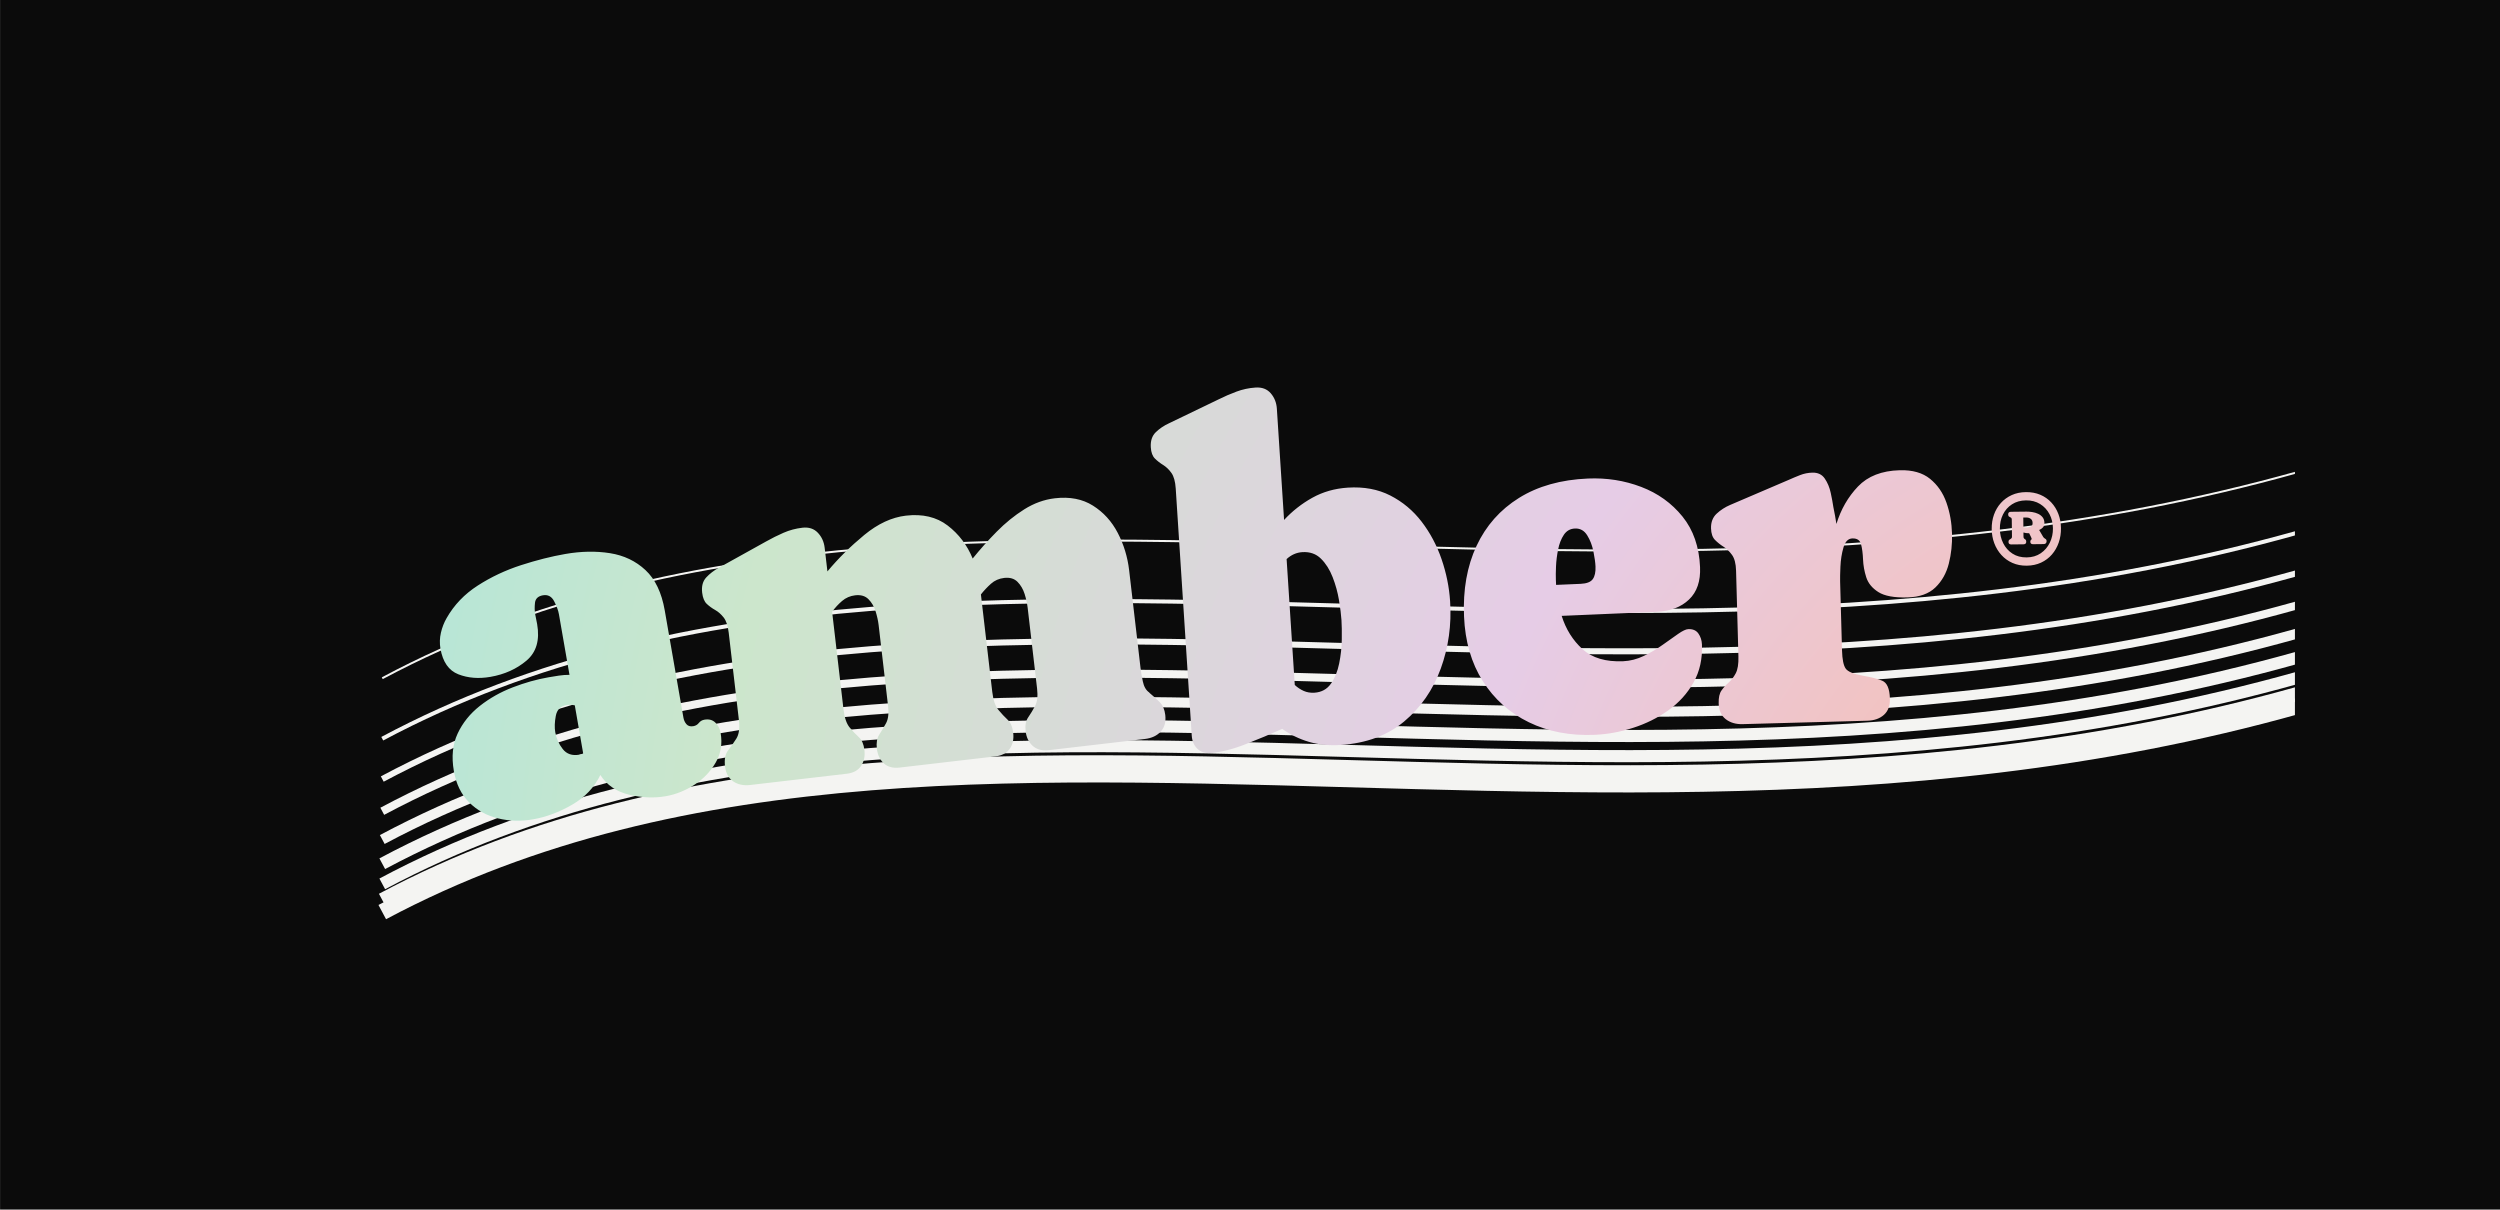
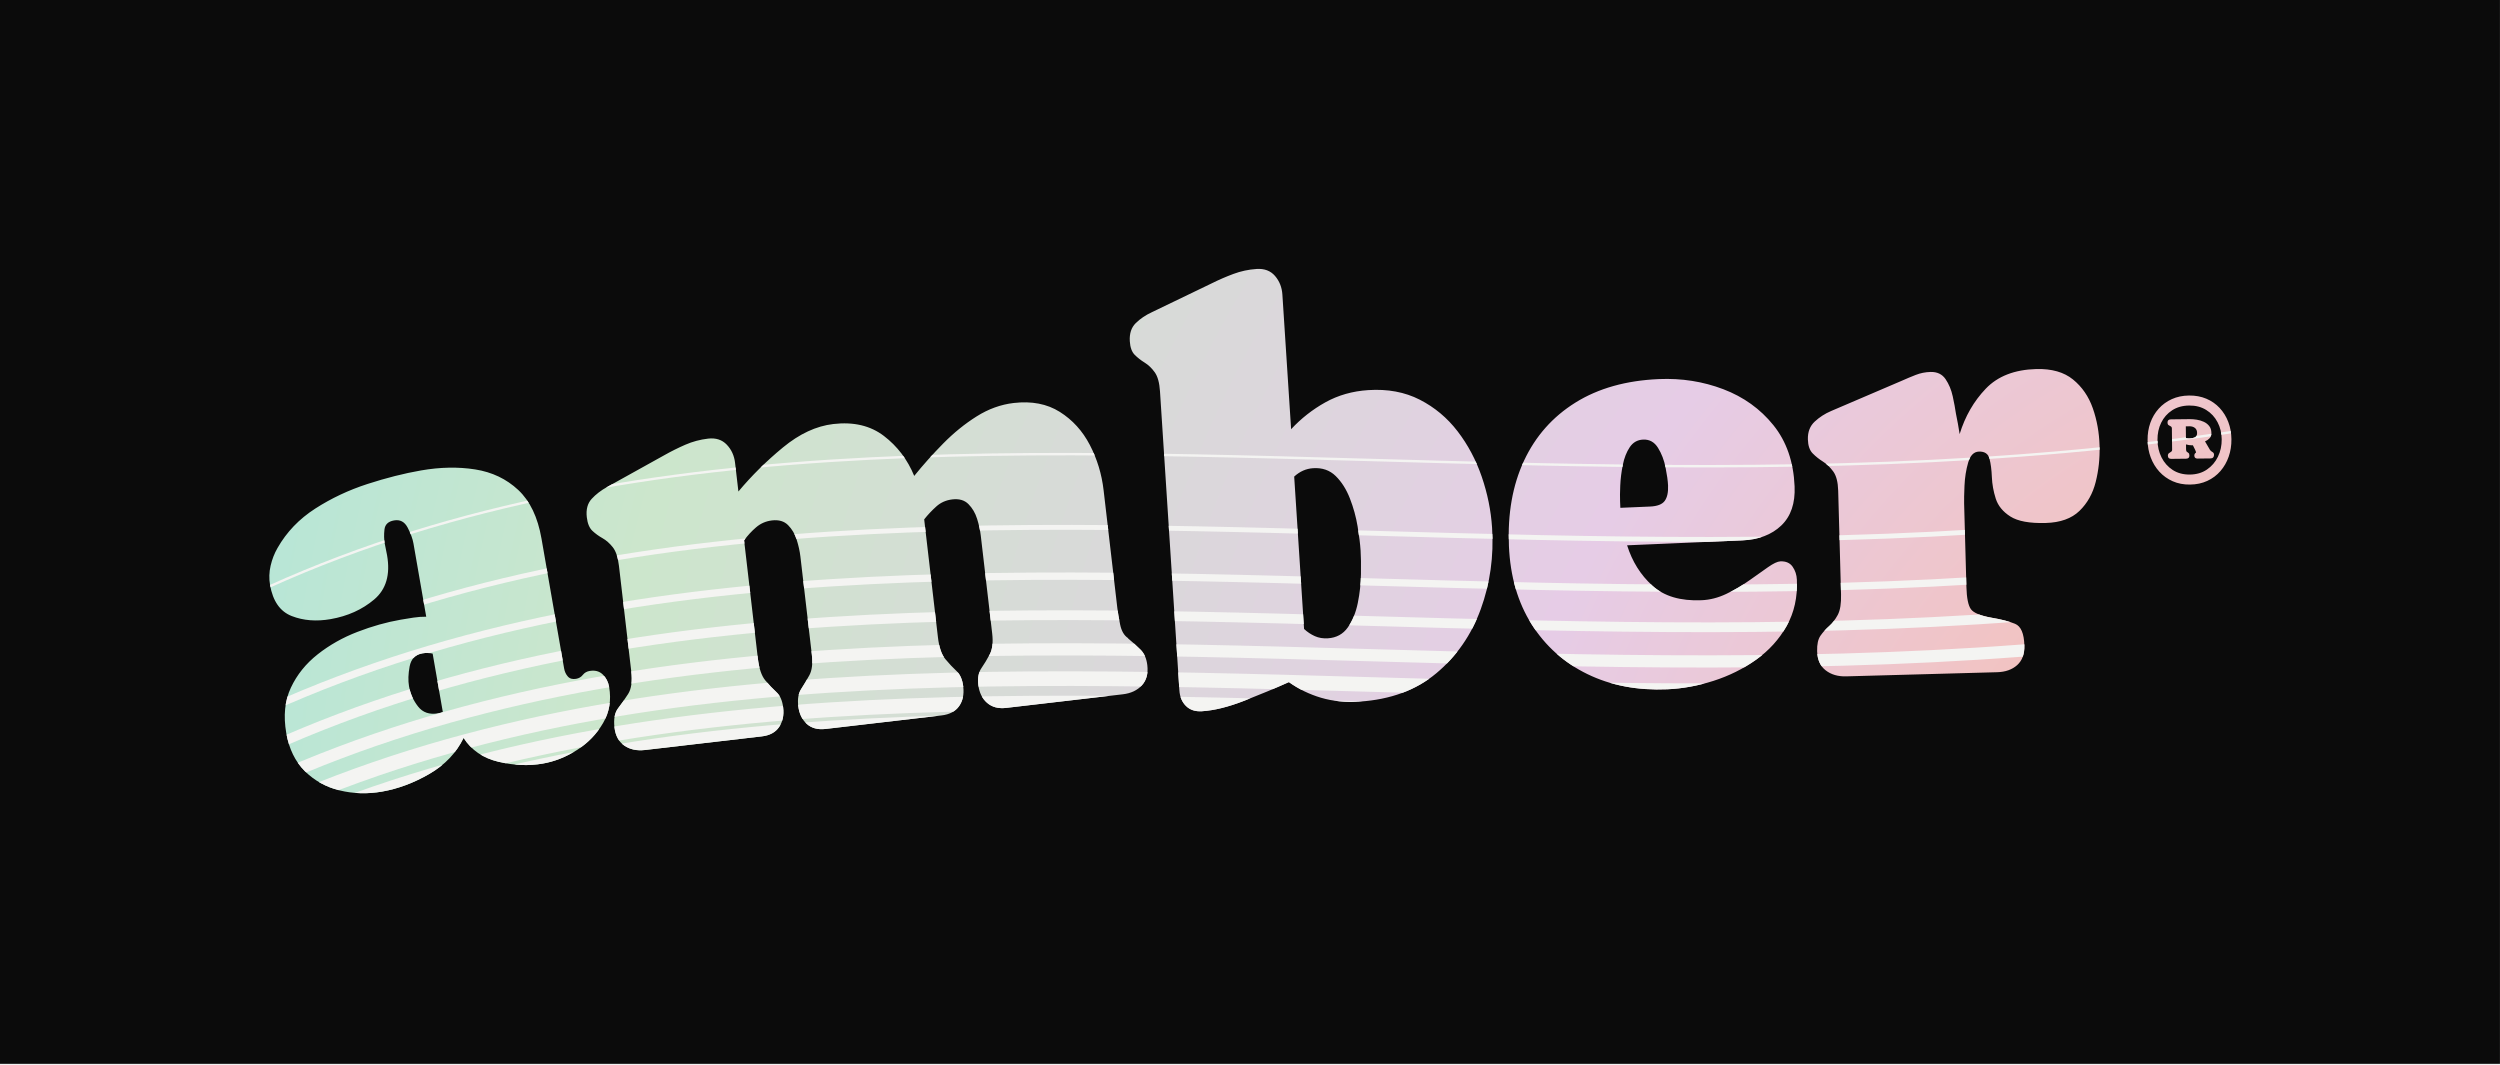
- <svg xmlns="http://www.w3.org/2000/svg" viewBox="-44.8 11.8 620 300" role="img" aria-label="amber mark — the radial ink roams behind the letters">
+ <svg xmlns="http://www.w3.org/2000/svg" viewBox="9.1 52.8 512.251 218.024" role="img" aria-label="amber mark — the radial ink roams behind the letters">
  <defs>
    <path id="pl4-a" d="M40 230Q40 322 83 383.5Q126 445 195.5 482.5Q265 520 346 536Q427 552 502 552Q524 552 547 551.5Q570 551 592 547V807Q592 832 581.5 865Q571 898 539 898Q508 898 500.5 872.5Q493 847 493 824Q493 814 493.5 803.5Q494 793 494 782Q494 679 423 637.5Q352 596 261 596Q185 596 129 630Q73 664 73 750Q73 784 86.5 816Q100 848 121 873Q182 947 274.5 986Q367 1025 469.5 1039.5Q572 1054 662 1054Q764 1054 849 1025Q934 996 985 928.5Q1036 861 1036 747V286Q1036 269 1044 256Q1052 243 1071 243Q1086 243 1096.5 252.5Q1107 262 1122 262Q1151 262 1165.5 242Q1180 222 1180 195Q1180 125 1137.5 74.5Q1095 24 1032 -2.5Q969 -29 905 -29Q830 -29 753.5 4Q677 37 648 107Q597 36 508.5 3.5Q420 -29 335 -29Q257 -29 189.5 0.5Q122 30 81 88Q40 146 40 230ZM491 318Q491 278 510 242.5Q529 207 575 207Q584 207 592 209V416Q575 423 557 423Q519 423 505 385.5Q491 348 491 318Z" />
    <path id="pl4-m" d="M502 1056Q543 1056 564.5 1027.5Q586 999 586 961V860Q664 934 758.5 995Q853 1056 943 1056Q1050 1056 1114 994Q1178 932 1203 843Q1256 895 1317 944Q1378 993 1444 1024.5Q1510 1056 1578 1056Q1673 1056 1734.5 1006.5Q1796 957 1825.5 879.5Q1855 802 1855 717V301Q1855 278 1858 243.5Q1861 209 1880 193V192Q1902 169 1919 147.5Q1936 126 1936 91Q1936 47 1909 23.5Q1882 0 1839 0H1428Q1387 0 1364 25.5Q1341 51 1341 91Q1341 128 1358.5 148Q1376 168 1393 192.5Q1410 217 1410 264V609Q1410 637 1404 668.5Q1398 700 1380 723Q1362 746 1326 746Q1293 746 1267.5 728Q1242 710 1220 688V273Q1220 220 1237 194Q1254 168 1271 148Q1288 128 1288 91Q1288 50 1265.5 25Q1243 0 1201 0H793Q751 0 729 25.5Q707 51 707 91Q707 128 724 148.5Q741 169 758 193Q775 217 775 264V609Q775 637 769 668.5Q763 700 745 723Q727 746 691 746Q659 746 633 728.5Q607 711 586 688V273Q586 219 603 193Q620 167 637 147.5Q654 128 654 91Q654 51 632 25.5Q610 0 568 0H157Q114 0 87 23.5Q60 47 60 91Q60 135 80.5 156Q101 177 121 201.5Q141 226 141 279V650Q141 695 127 717.5Q113 740 95 753Q77 766 63 782.5Q49 799 49 832Q49 873 73.5 894Q98 915 132 929L343 1016Q381 1032 420.5 1044Q460 1056 502 1056Z" />
    <path id="pl4-b" d="M561 1409V937Q617 990 686.5 1023Q756 1056 839 1056Q941 1056 1016.5 1011Q1092 966 1141.5 892Q1191 818 1215.5 728Q1240 638 1240 548Q1240 398 1182 266Q1124 134 1012.5 52.5Q901 -29 738 -29Q665 -29 605 -7Q545 15 496 55Q421 27 336 0Q251 -27 186 -27Q151 -27 131.5 -5Q112 17 112 51V1099Q112 1144 98 1166.5Q84 1189 65 1202.5Q46 1216 32 1232Q18 1248 18 1280Q18 1321 43 1342.5Q68 1364 102 1377L317 1464Q355 1480 395 1492Q435 1504 477 1504Q518 1504 539.5 1475.5Q561 1447 561 1409ZM629 796Q592 796 561 771V237Q577 220 597 209.5Q617 199 642 199Q687 199 714 232.5Q741 266 754.5 316Q768 366 772 416Q776 466 776 498Q776 533 771 583Q766 633 750.5 682Q735 731 706 763.5Q677 796 629 796Z" />
    <path id="pl4-e" d="M1047 661Q1047 572 994.5 526Q942 480 856 480H453Q476 394 535 335.5Q594 277 705 277Q749 277 792.5 295.5Q836 314 874.5 339Q913 364 942 382.5Q971 401 986 401Q1015 401 1028 380.5Q1041 360 1041 334Q1041 243 998.5 174.5Q956 106 886.5 61Q817 16 734.5 -6.5Q652 -29 572 -29Q415 -29 295 36Q175 101 107.5 218.5Q40 336 40 495Q40 665 105.5 791Q171 917 294 986.5Q417 1056 589 1056Q708 1056 812.5 1011Q917 966 982 878Q1047 790 1047 661ZM435 634Q435 623 435 612H539Q577 612 591 629.5Q605 647 605 683Q605 707 599 746Q593 785 575.5 816Q558 847 525 847Q495 847 477 822.5Q459 798 450 761.5Q441 725 438 690Q435 655 435 634Z" />
    <path id="pl4-r" d="M593 593V301Q593 243 606.5 223Q620 203 678 191Q729 181 759.5 167.5Q790 154 790 91Q790 46 763 23Q736 0 692 0H164Q121 0 93 23Q65 46 65 91Q65 127 78.5 145Q92 163 109.5 177.5Q127 192 140.5 215.5Q154 239 154 287V650Q154 695 138.5 717.5Q123 740 103.5 753Q84 766 68.5 782.5Q53 799 53 832Q53 871 78.5 893.5Q104 916 137 929L387 1028Q411 1038 436 1047Q461 1056 488 1056Q523 1056 540 1029.5Q557 1003 563.5 968.5Q570 934 573 908Q576 890 579 872Q582 854 584 836Q615 928 679.5 992Q744 1056 858 1056Q939 1056 985.5 1016Q1032 976 1052 913.5Q1072 851 1072 781Q1072 716 1055 655.5Q1038 595 995.5 556Q953 517 876 517Q792 517 753.5 543Q715 569 704 607Q693 645 692.5 683Q692 721 686 747Q680 773 650 773Q623 773 611 735.5Q599 698 596 655Q593 612 593 593Z" />
    <path id="pl4-registered" d="M797 -163Q630 -163 495 -101.5Q360 -40 263.5 68.5Q167 177 115.5 319Q64 461 64 622Q64 784 115.5 924Q167 1064 264 1169.5Q361 1275 496 1334.5Q631 1394 797 1394Q964 1394 1099 1335Q1234 1276 1330.5 1170Q1427 1064 1478.5 924Q1530 784 1530 622Q1530 460 1479 318Q1428 176 1332 67.5Q1236 -41 1100.5 -102Q965 -163 797 -163ZM797 12Q969 12 1095.5 96Q1222 180 1291 319Q1360 458 1360 622Q1360 787 1290.5 922.5Q1221 1058 1094.5 1138.5Q968 1219 797 1219Q625 1219 499 1139Q373 1059 305 924Q237 789 237 622Q237 456 304.5 317.5Q372 179 497.5 95.5Q623 12 797 12ZM1181 736Q1181 677 1148 642.5Q1115 608 1068 589L1151 443Q1165 418 1194 402.5Q1223 387 1223 353Q1223 325 1207.5 307.5Q1192 290 1163 290H934Q878 290 878 344Q878 366 892 383Q908 388 908 401Q908 411 890 451Q872 491 855 524Q848 523 840 523Q813 523 787 527.5Q761 532 735 540V451Q735 421 749 410.5Q763 400 777.5 389Q792 378 792 344Q792 290 733 290H476Q416 290 416 344Q416 376 435 389.5Q454 403 472.5 414Q491 425 491 451V820Q491 848 472.5 858Q454 868 435 880Q416 892 416 927Q416 981 476 981H804Q862 981 927.5 970Q993 959 1050.5 931.5Q1108 904 1144.5 856.5Q1181 809 1181 736ZM735 856V650Q752 646 769.5 645Q787 644 806 644Q854 644 892.5 662.5Q931 681 931 738Q931 797 893.5 826.5Q856 856 800 856Z" />
    <clipPath id="pl4-text">
      <use href="#pl4-a" transform="translate(67.76 216.69) rotate(-9.882) translate(0 0.00) scale(0.058594 -0.058594)" />
      <use href="#pl4-m" transform="translate(132.13 207.54) rotate(-6.650) translate(0 0.00) scale(0.058594 -0.058594)" />
      <use href="#pl4-b" transform="translate(244.40 197.66) rotate(-3.710) translate(0 0.00) scale(0.058594 -0.058594)" />
      <use href="#pl4-e" transform="translate(317.18 193.77) rotate(-2.453) translate(0 0.00) scale(0.058594 -0.058594)" />
      <use href="#pl4-r" transform="translate(377.77 191.65) rotate(-1.573) translate(0 0.00) scale(0.058594 -0.058594)" />
      <use href="#pl4-registered" transform="translate(448.92 190.28) rotate(-0.641) translate(0 -40.00) scale(0.011719 -0.011719)" />
    </clipPath>
-     <mask id="pl4-around">
-       <rect x="-44.784" y="11.768" width="620" height="300" fill="#fff" />
-       <g fill="#000">
-         <use href="#pl4-a" transform="translate(67.76 216.69) rotate(-9.882) translate(0 0.00) scale(0.058594 -0.058594)" />
-         <use href="#pl4-m" transform="translate(132.13 207.54) rotate(-6.650) translate(0 0.00) scale(0.058594 -0.058594)" />
-         <use href="#pl4-b" transform="translate(244.40 197.66) rotate(-3.710) translate(0 0.00) scale(0.058594 -0.058594)" />
-         <use href="#pl4-e" transform="translate(317.18 193.77) rotate(-2.453) translate(0 0.00) scale(0.058594 -0.058594)" />
-         <use href="#pl4-r" transform="translate(377.77 191.65) rotate(-1.573) translate(0 0.00) scale(0.058594 -0.058594)" />
-         <use href="#pl4-registered" transform="translate(448.92 190.28) rotate(-0.641) translate(0 -40.00) scale(0.011719 -0.011719)" />
-       </g>
-     </mask>
  </defs>
-   <clipPath id="crop3">
-     <rect x="30.09" y="11.768" width="494.251" height="300" />
-   </clipPath>
  <radialGradient id="ink4" gradientUnits="userSpaceOnUse" cx="500" cy="250" r="560">
    <animate attributeName="fx" values="500;330;640;500" dur="18s" repeatCount="indefinite" />
    <animate attributeName="fy" values="250;200;300;250" dur="18s" repeatCount="indefinite" />
    <stop offset="0" stop-color="#ffb999" />
    <stop offset="0.33" stop-color="#e6cce6" />
    <stop offset="0.66" stop-color="#cce6cc" />
    <stop offset="1" stop-color="#99e6e6" />
  </radialGradient>
-   <rect x="-44.784" y="11.768" width="620" height="300" fill="#0B0B0B" />
-   <g clip-path="url(#crop3)">
+   <rect x="9.09" y="52.755" width="512.251" height="218.024" fill="#0B0B0B" />
+   <g clip-path="url(#pl4-text)">
+     <rect x="9.09" y="52.755" width="512.251" height="218.024" fill="url(#ink4)" />
+   </g>
+   <g clip-path="url(#pl4-text)">
    <path d="M50,180 C200,100 400,200 600,100 S850,160 950,130" fill="none" stroke="#F4F4F2" stroke-width="0.5" />
    <path d="M50,195 C200,115 400,215 600,115 S850,175 950,145" fill="none" stroke="#F4F4F2" stroke-width="1" />
    <path d="M50,205 C200,125 400,225 600,125 S850,185 950,155" fill="none" stroke="#F4F4F2" stroke-width="1.5" />
    <path d="M50,213 C200,133 400,233 600,133 S850,193 950,163" fill="none" stroke="#F4F4F2" stroke-width="2" />
    <path d="M50,220 C200,140 400,240 600,140 S850,200 950,170" fill="none" stroke="#F4F4F2" stroke-width="2.5" />
    <path d="M50,226 C200,146 400,246 600,146 S850,206 950,176" fill="none" stroke="#F4F4F2" stroke-width="3" />
    <path d="M50,231 C200,151 400,251 600,151 S850,211 950,181" fill="none" stroke="#F4F4F2" stroke-width="3" />
    <path d="M50,235 C200,155 400,255 600,155 S850,215 950,185" fill="none" stroke="#F4F4F2" stroke-width="3.5" />
    <path d="M50,238 C200,158 400,258 600,158 S850,218 950,188" fill="none" stroke="#F4F4F2" stroke-width="4" />
  </g>
-   <g clip-path="url(#pl4-text)">
-     <rect x="-44.784" y="11.768" width="620" height="300" fill="url(#ink4)" />
-   </g>
</svg>
